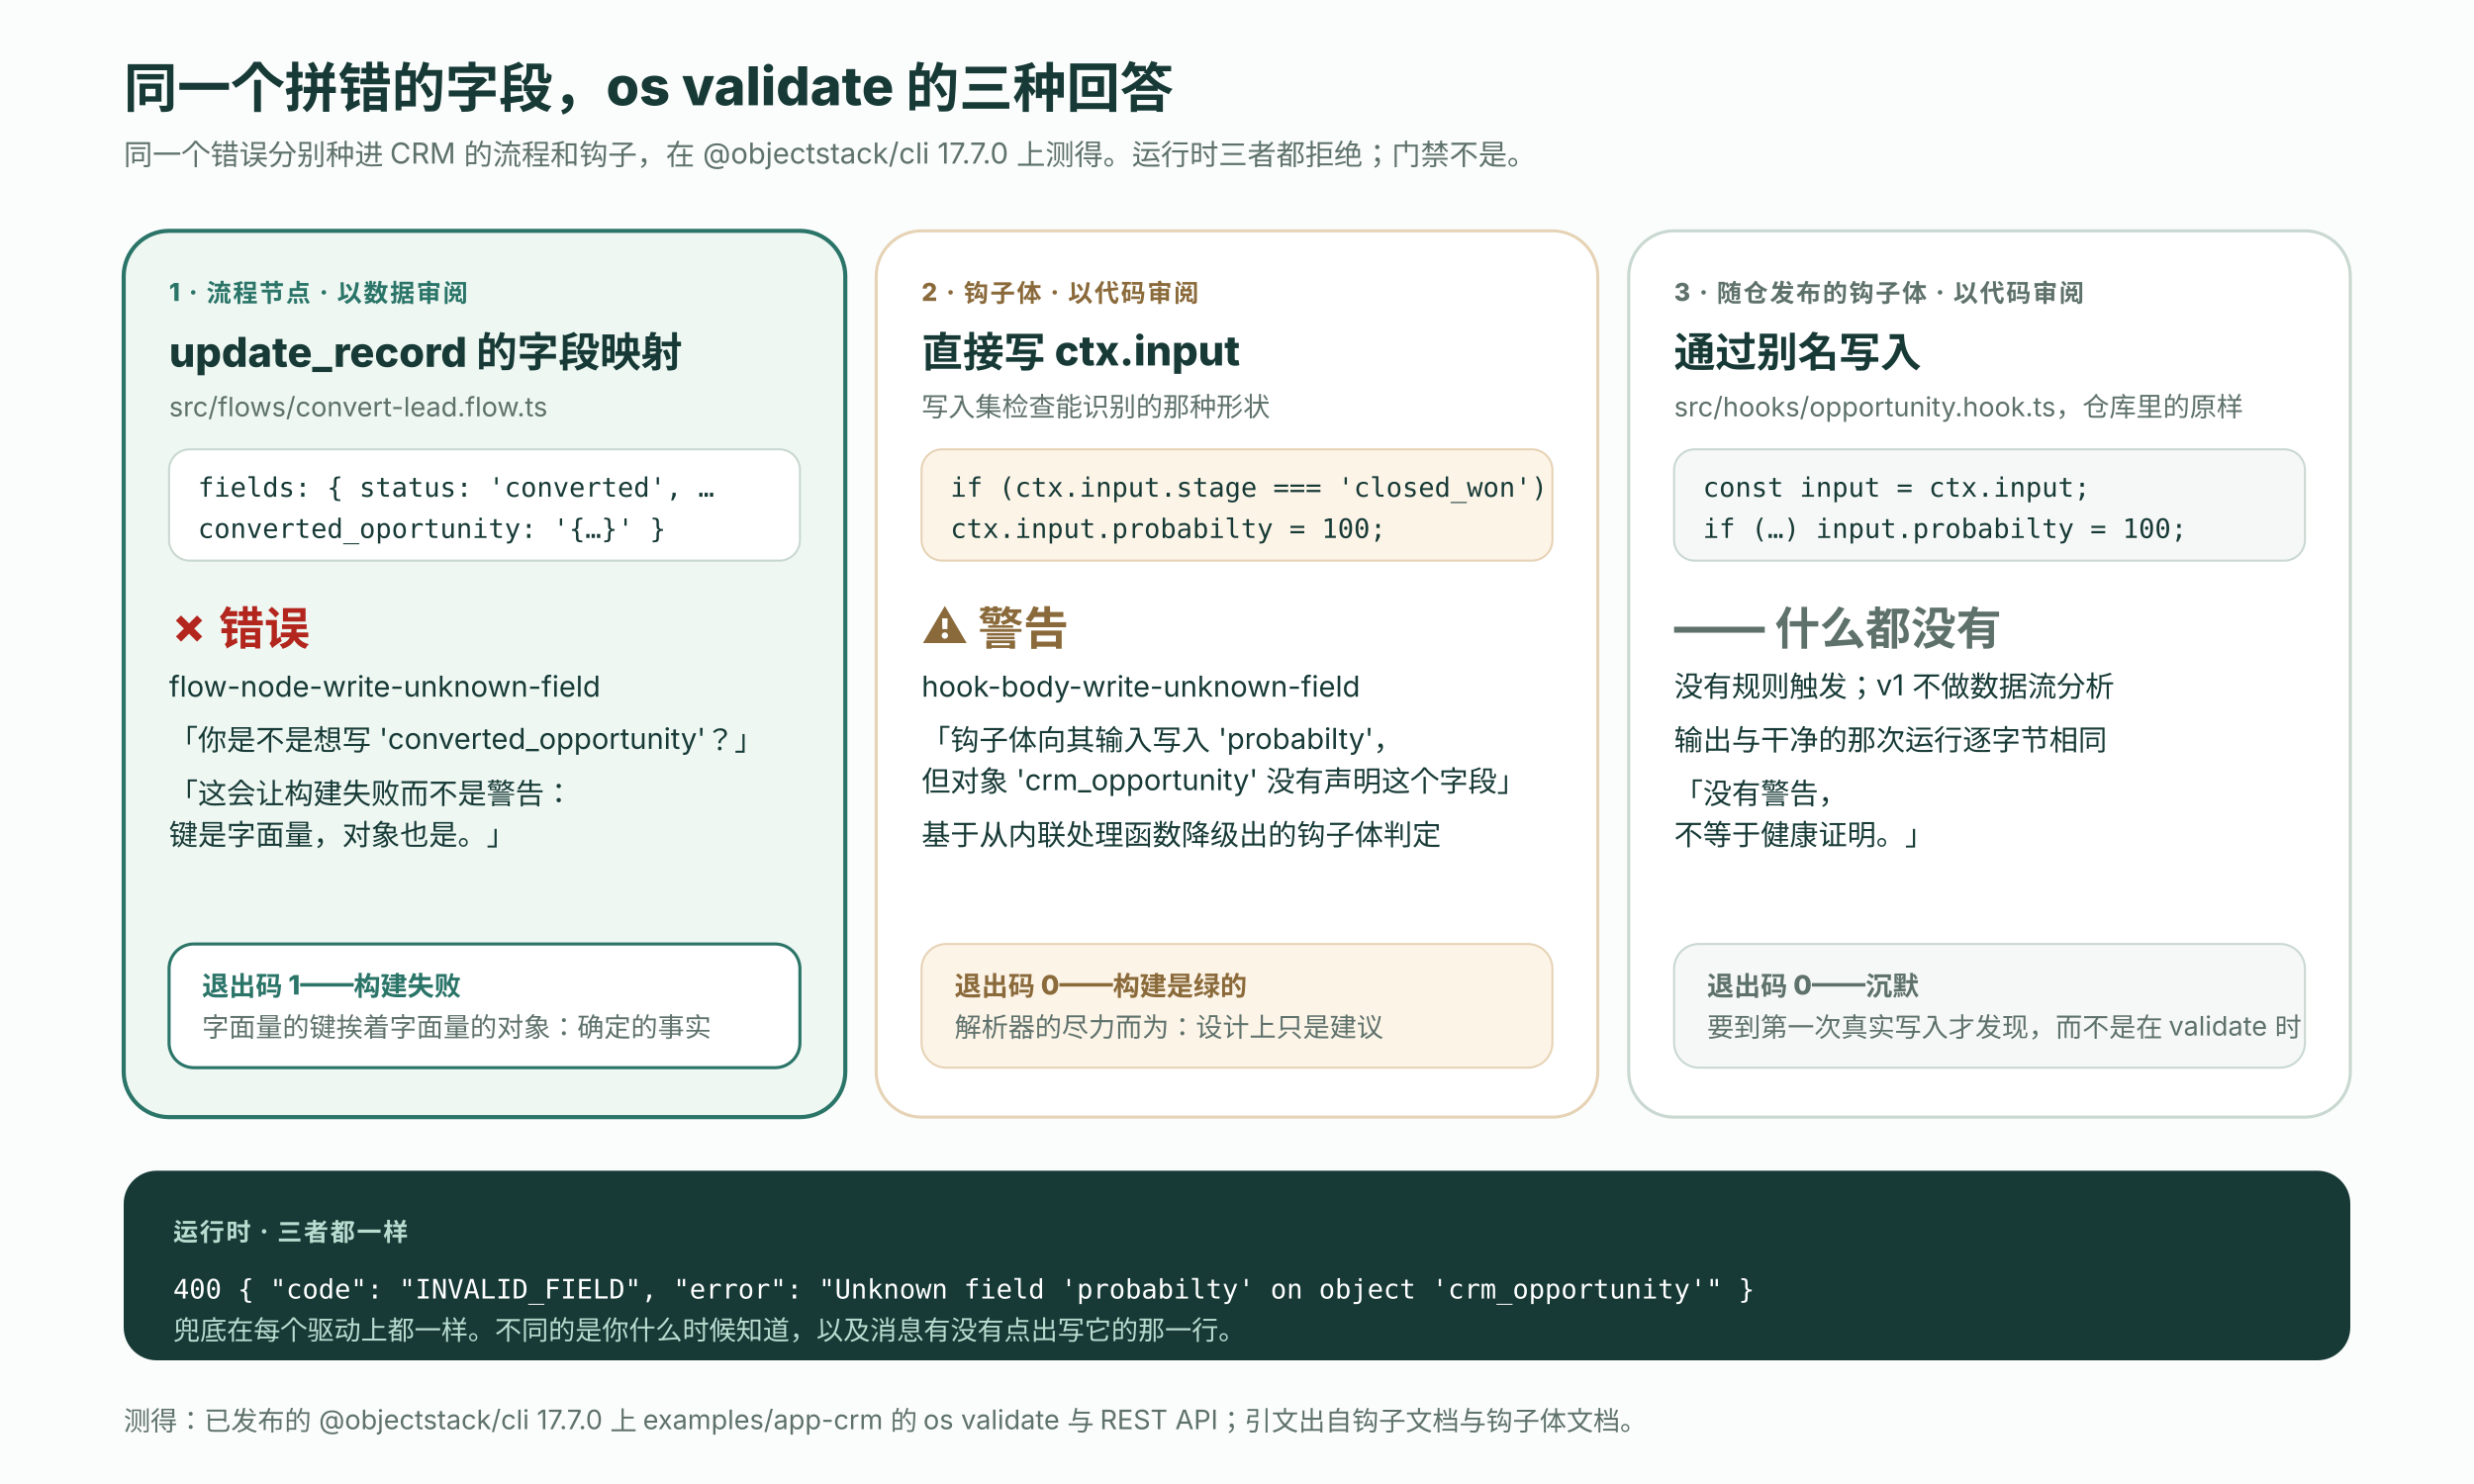
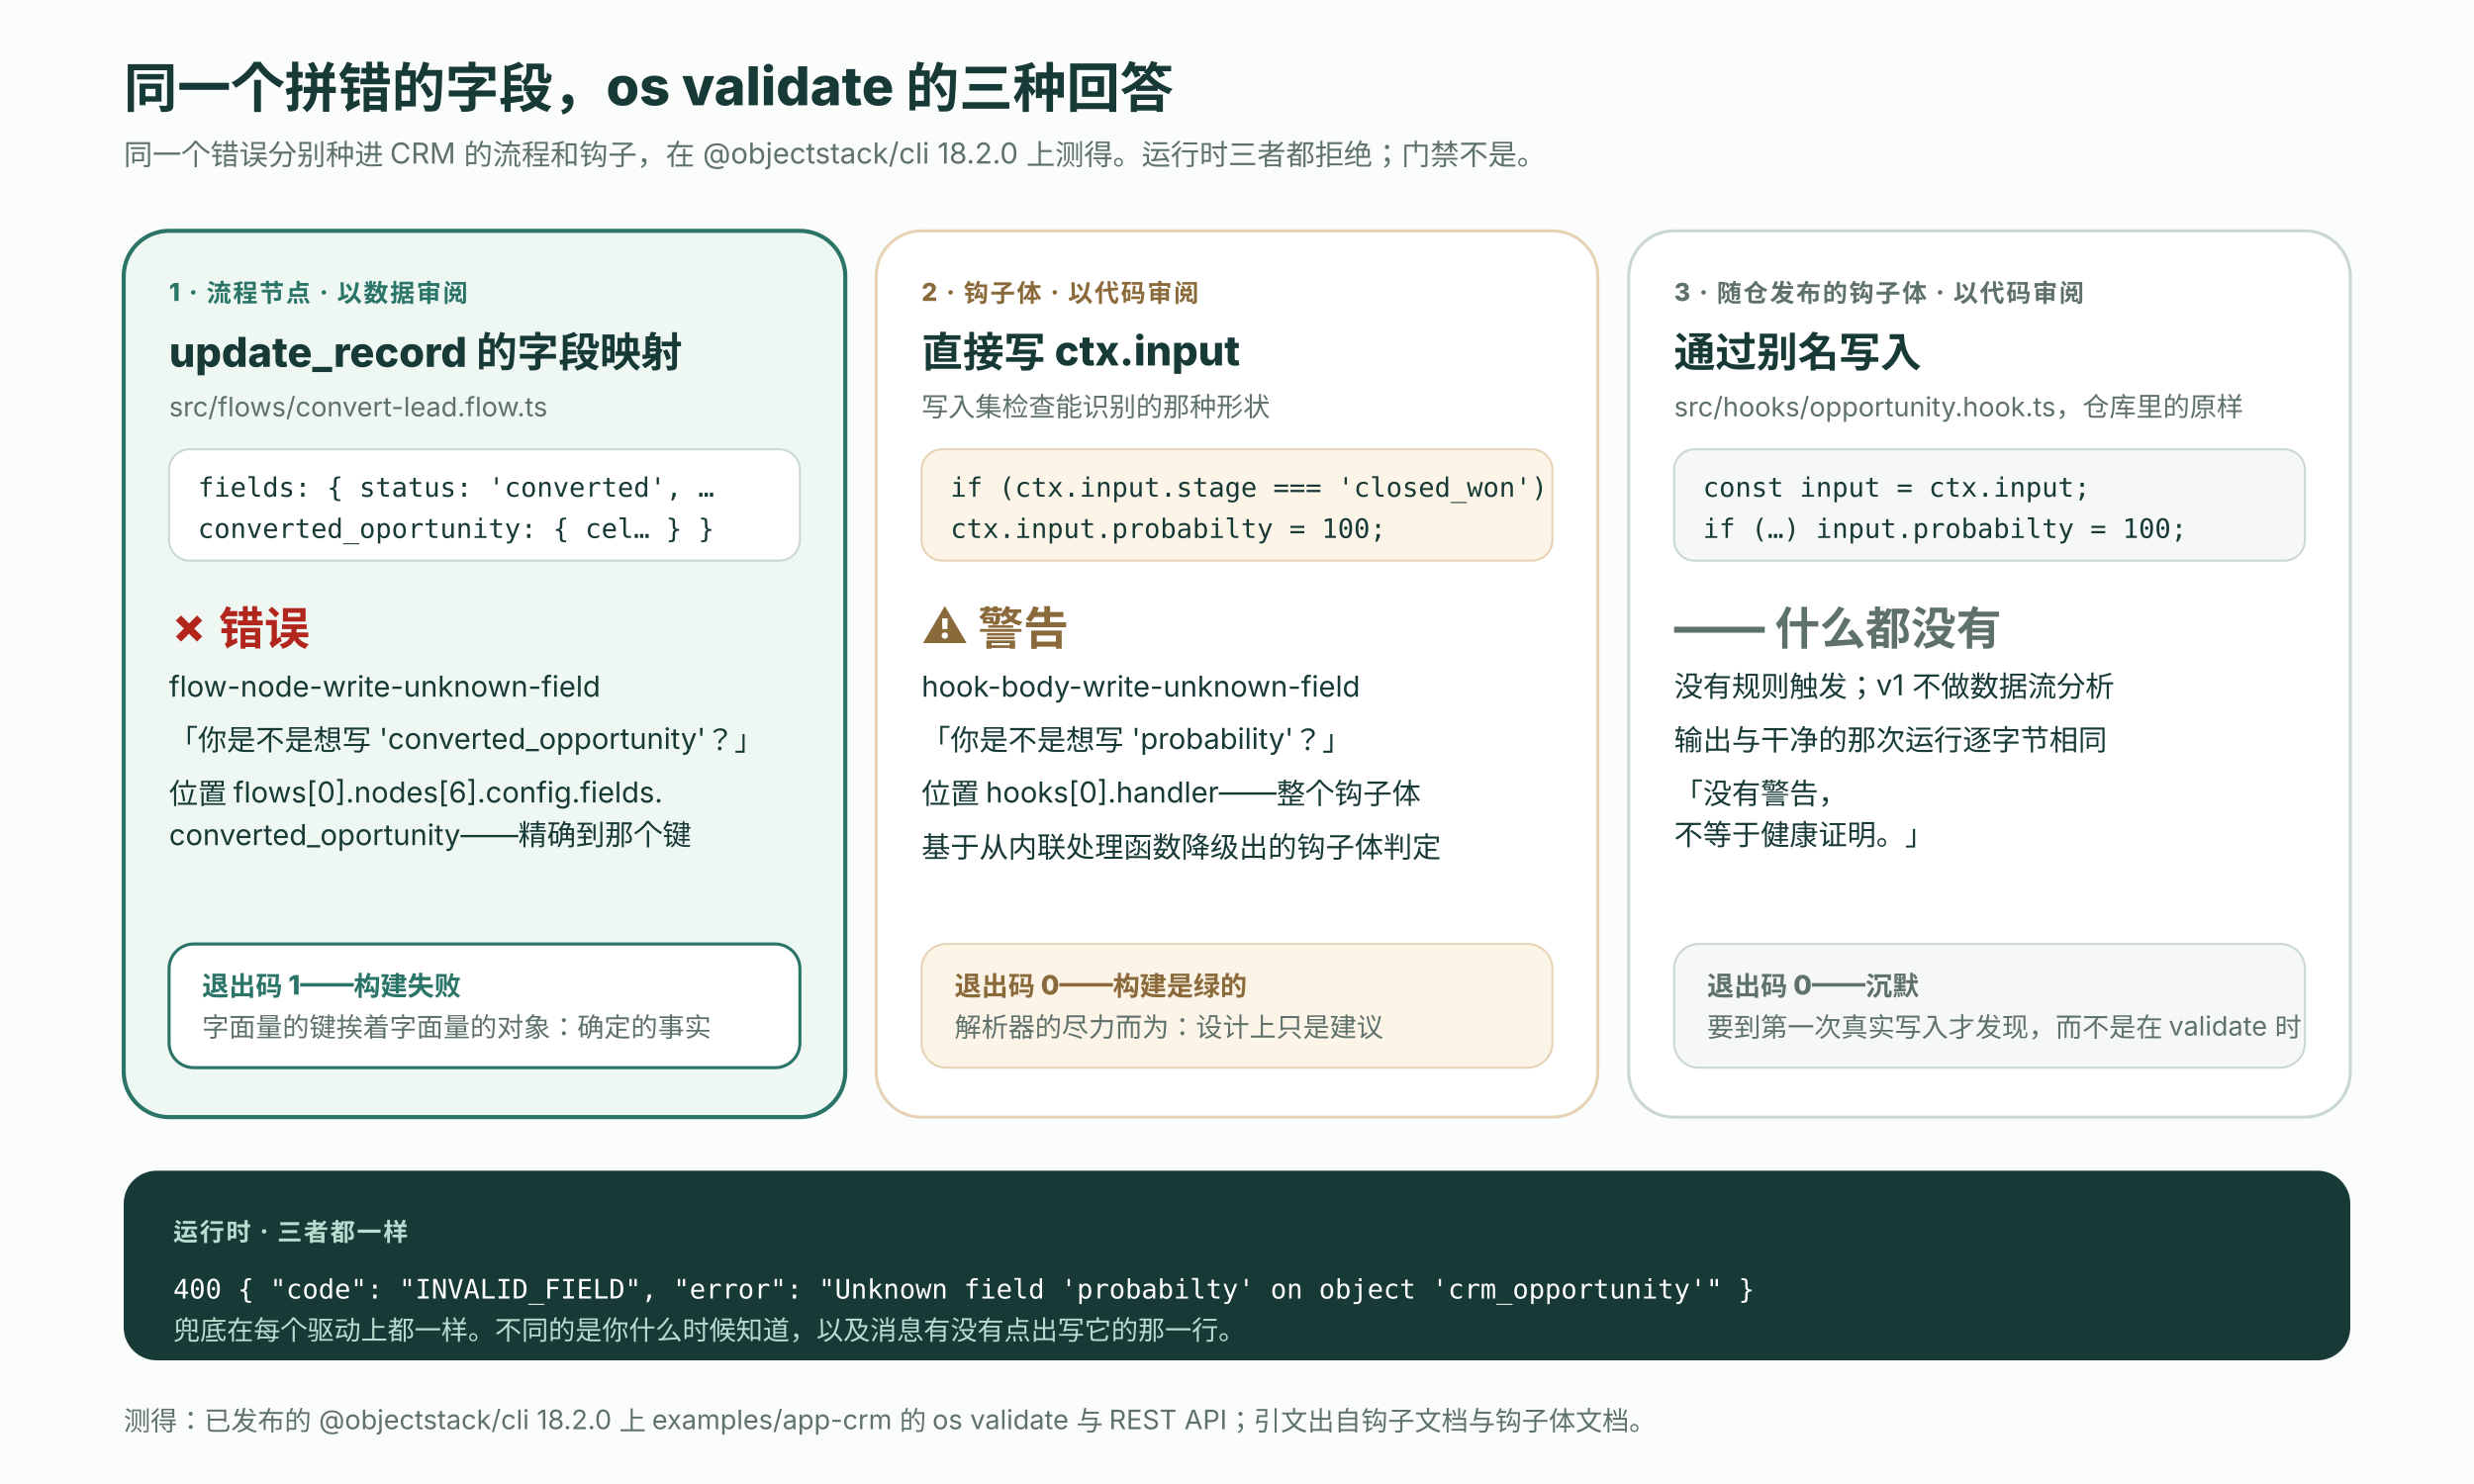
- <svg xmlns="http://www.w3.org/2000/svg" viewBox="0 0 1200 720" role="img" aria-label="同一个拼错的字段名种在自带 CRM 的三个地方，以及 @objectstack/cli 17.7.0 上 os validate 的回答。在流程的 update_record 节点里：一个错误，flow-node-write-unknown-field，带「你是不是想写 converted_opportunity」，退出码 1，以数据审阅。在写成 ctx.input.probabilty 的钩子体里：一个警告，hook-body-write-unknown-field，退出码 0、构建是绿的，以代码审阅。在 CRM 随仓发布的钩子体里，通过 ctx.input 的本地别名：什么都没有，退出码 0，输出与干净运行完全相同。底部一条横栏：运行时三者都被 INVALID_FIELD 400 拒绝，这个兜底在远离写它的那一行的地方点出字段名">
+ <svg xmlns="http://www.w3.org/2000/svg" viewBox="0 0 1200 720" role="img" aria-label="同一个拼错的字段名种在自带 CRM 的三个地方，以及 @objectstack/cli 18.2.0 上 os validate 的回答。在流程的 update_record 节点里：一个错误，flow-node-write-unknown-field，钉在 fields 键上，带「你是不是想写 converted_opportunity」，退出码 1，以数据审阅。在写成 ctx.input.probabilty 的钩子体里：一个警告，hook-body-write-unknown-field，钉在整个 handler 上，带「你是不是想写 probability」，退出码 0、构建是绿的，以代码审阅。在 CRM 随仓发布的钩子体里，通过 ctx.input 的本地别名：什么都没有，退出码 0，输出与干净运行完全相同。底部一条横栏：运行时三者都被 INVALID_FIELD 400 拒绝，这个兜底点出字段名，却不点出写它的那一行">
  <defs>
    <style>
      text{font-family:-apple-system,BlinkMacSystemFont,"Segoe UI","PingFang SC","Noto Sans SC",sans-serif;fill:#173a36}
      .h{font-size:26px;font-weight:780}
      .note{font-size:14px;fill:#5e716b}
      .cap{font-size:12px;font-weight:780;letter-spacing:.07em}
      .name{font-size:20px;font-weight:780}
      .sub{font-size:13px;fill:#5e716b}
      .code{font-family:ui-monospace,SFMono-Regular,Menlo,Consolas,monospace;font-size:13px;fill:#173a36}
      .row{font-size:14px}
      .small{font-size:13px;fill:#5e716b}
      .verdict{font-size:22px;font-weight:800}
      .exit{font-size:13px;font-weight:760}
    </style>
  </defs>
  <rect width="1200" height="720" fill="#fbfdfc" />
  <text x="60" y="52" class="h">同一个拼错的字段，os validate 的三种回答</text>
-   <text x="60" y="80" class="note">同一个错误分别种进 CRM 的流程和钩子，在 @objectstack/cli 17.7.0 上测得。运行时三者都拒绝；门禁不是。</text>
+   <text x="60" y="80" class="note">同一个错误分别种进 CRM 的流程和钩子，在 @objectstack/cli 18.2.0 上测得。运行时三者都拒绝；门禁不是。</text>
  <g transform="translate(60 112)">
    <rect width="350" height="430" rx="22" fill="#eef7f2" stroke="#2a7468" stroke-width="2" />
    <text x="22" y="34" class="cap" style="fill:#2a7468">1 · 流程节点 · 以数据审阅</text>
    <text x="22" y="66" class="name">update_record 的字段映射</text>
    <text x="22" y="90" class="sub">src/flows/convert-lead.flow.ts</text>
    <rect x="22" y="106" width="306" height="54" rx="10" fill="#ffffff" stroke="#c9d8d1" />
    <text x="36" y="129" class="code">fields: { status: 'converted', …</text>
-     <text x="36" y="149" class="code">  converted_oportunity: '{…}' }</text>
+     <text x="36" y="149" class="code">  converted_oportunity: { cel… } }</text>
    <text x="22" y="200" class="verdict" style="fill:#b3261e">✗ 错误</text>
    <text x="22" y="226" class="row">flow-node-write-unknown-field</text>
    <text x="22" y="252" class="row">「你是不是想写 'converted_opportunity'？」</text>
-     <text x="22" y="278" class="row">「这会让构建失败而不是警告：</text>
-     <text x="22" y="298" class="row">键是字面量，对象也是。」</text>
+     <text x="22" y="278" class="row">位置 flows[0].nodes[6].config.fields.</text>
+     <text x="22" y="298" class="row">converted_oportunity——精确到那个键</text>
    <g transform="translate(22 346)">
      <rect width="306" height="60" rx="12" fill="#ffffff" stroke="#2a7468" stroke-width="1.5" />
      <text x="16" y="25" class="exit" style="fill:#2a7468">退出码 1——构建失败</text>
      <text x="16" y="45" class="small">字面量的键挨着字面量的对象：确定的事实</text>
    </g>
  </g>
  <g transform="translate(425 112)">
    <rect width="350" height="430" rx="22" fill="#ffffff" stroke="#e6d3b6" stroke-width="1.5" />
    <text x="22" y="34" class="cap" style="fill:#8a6a3a">2 · 钩子体 · 以代码审阅</text>
    <text x="22" y="66" class="name">直接写 ctx.input</text>
    <text x="22" y="90" class="sub">写入集检查能识别的那种形状</text>
    <rect x="22" y="106" width="306" height="54" rx="10" fill="#fdf4e8" stroke="#e6d3b6" />
    <text x="36" y="129" class="code">if (ctx.input.stage === 'closed_won')</text>
    <text x="36" y="149" class="code">  ctx.input.probabilty = 100;</text>
    <text x="22" y="200" class="verdict" style="fill:#8a6a3a">⚠ 警告</text>
    <text x="22" y="226" class="row">hook-body-write-unknown-field</text>
-     <text x="22" y="252" class="row">「钩子体向其输入写入 'probabilty'，</text>
-     <text x="22" y="272" class="row">但对象 'crm_opportunity' 没有声明这个字段」</text>
-     <text x="22" y="298" class="row">基于从内联处理函数降级出的钩子体判定</text>
+     <text x="22" y="252" class="row">「你是不是想写 'probability'？」</text>
+     <text x="22" y="278" class="row">位置 hooks[0].handler——整个钩子体</text>
+     <text x="22" y="304" class="row">基于从内联处理函数降级出的钩子体判定</text>
    <g transform="translate(22 346)">
      <rect width="306" height="60" rx="12" fill="#fdf4e8" stroke="#e6d3b6" />
      <text x="16" y="25" class="exit" style="fill:#8a6a3a">退出码 0——构建是绿的</text>
      <text x="16" y="45" class="small">解析器的尽力而为：设计上只是建议</text>
    </g>
  </g>
  <g transform="translate(790 112)">
    <rect width="350" height="430" rx="22" fill="#ffffff" stroke="#c9d8d1" stroke-width="1.5" />
    <text x="22" y="34" class="cap" style="fill:#5e716b">3 · 随仓发布的钩子体 · 以代码审阅</text>
    <text x="22" y="66" class="name">通过别名写入</text>
    <text x="22" y="90" class="sub">src/hooks/opportunity.hook.ts，仓库里的原样</text>
    <rect x="22" y="106" width="306" height="54" rx="10" fill="#f6f8f7" stroke="#c9d8d1" />
    <text x="36" y="129" class="code">const input = ctx.input;</text>
    <text x="36" y="149" class="code">if (…) input.probabilty = 100;</text>
    <text x="22" y="200" class="verdict" style="fill:#5e716b">—— 什么都没有</text>
    <text x="22" y="226" class="row">没有规则触发；v1 不做数据流分析</text>
    <text x="22" y="252" class="row">输出与干净的那次运行逐字节相同</text>
    <text x="22" y="278" class="row">「没有警告，</text>
    <text x="22" y="298" class="row">不等于健康证明。」</text>
    <g transform="translate(22 346)">
      <rect width="306" height="60" rx="12" fill="#f6f8f7" stroke="#c9d8d1" />
      <text x="16" y="25" class="exit" style="fill:#5e716b">退出码 0——沉默</text>
      <text x="16" y="45" class="small">要到第一次真实写入才发现，而不是在 validate 时</text>
    </g>
  </g>
  <g transform="translate(60 568)">
    <rect width="1080" height="92" rx="16" fill="#173a36" />
    <text x="24" y="34" class="cap" style="fill:#b9dcd0">运行时 · 三者都一样</text>
    <text x="24" y="62" class="code" style="fill:#ffffff">400  { "code": "INVALID_FIELD", "error": "Unknown field 'probabilty' on object 'crm_opportunity'" }</text>
    <text x="24" y="82" class="small" style="fill:#b9dcd0">兜底在每个驱动上都一样。不同的是你什么时候知道，以及消息有没有点出写它的那一行。</text>
  </g>
-   <text x="60" y="694" class="small">测得：已发布的 @objectstack/cli 17.7.0 上 examples/app-crm 的 os validate 与 REST API；引文出自钩子文档与钩子体文档。</text>
+   <text x="60" y="694" class="small">测得：已发布的 @objectstack/cli 18.2.0 上 examples/app-crm 的 os validate 与 REST API；引文出自钩子文档与钩子体文档。</text>
</svg>
